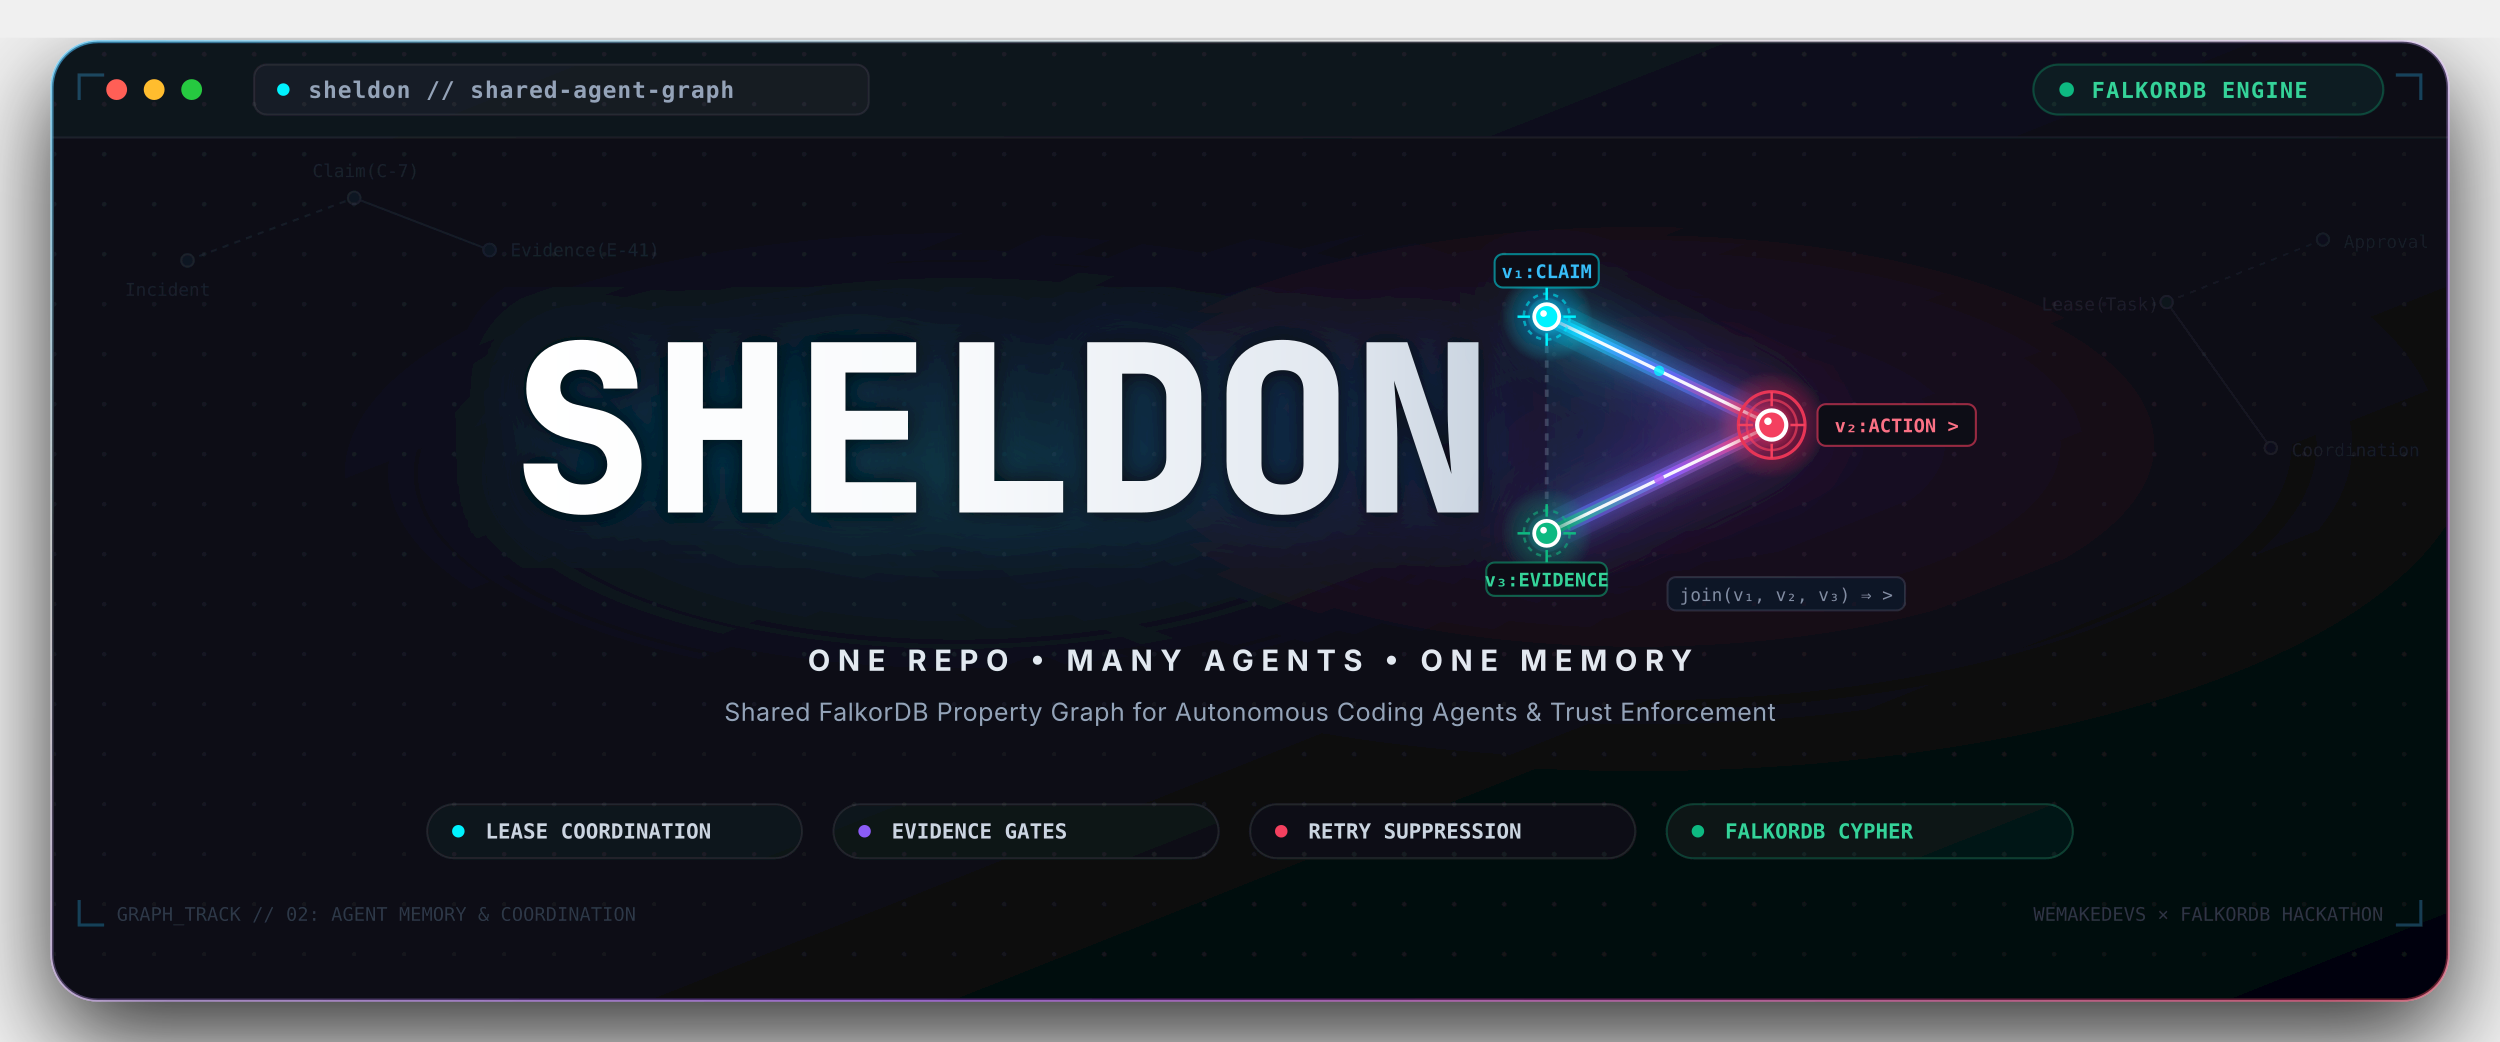
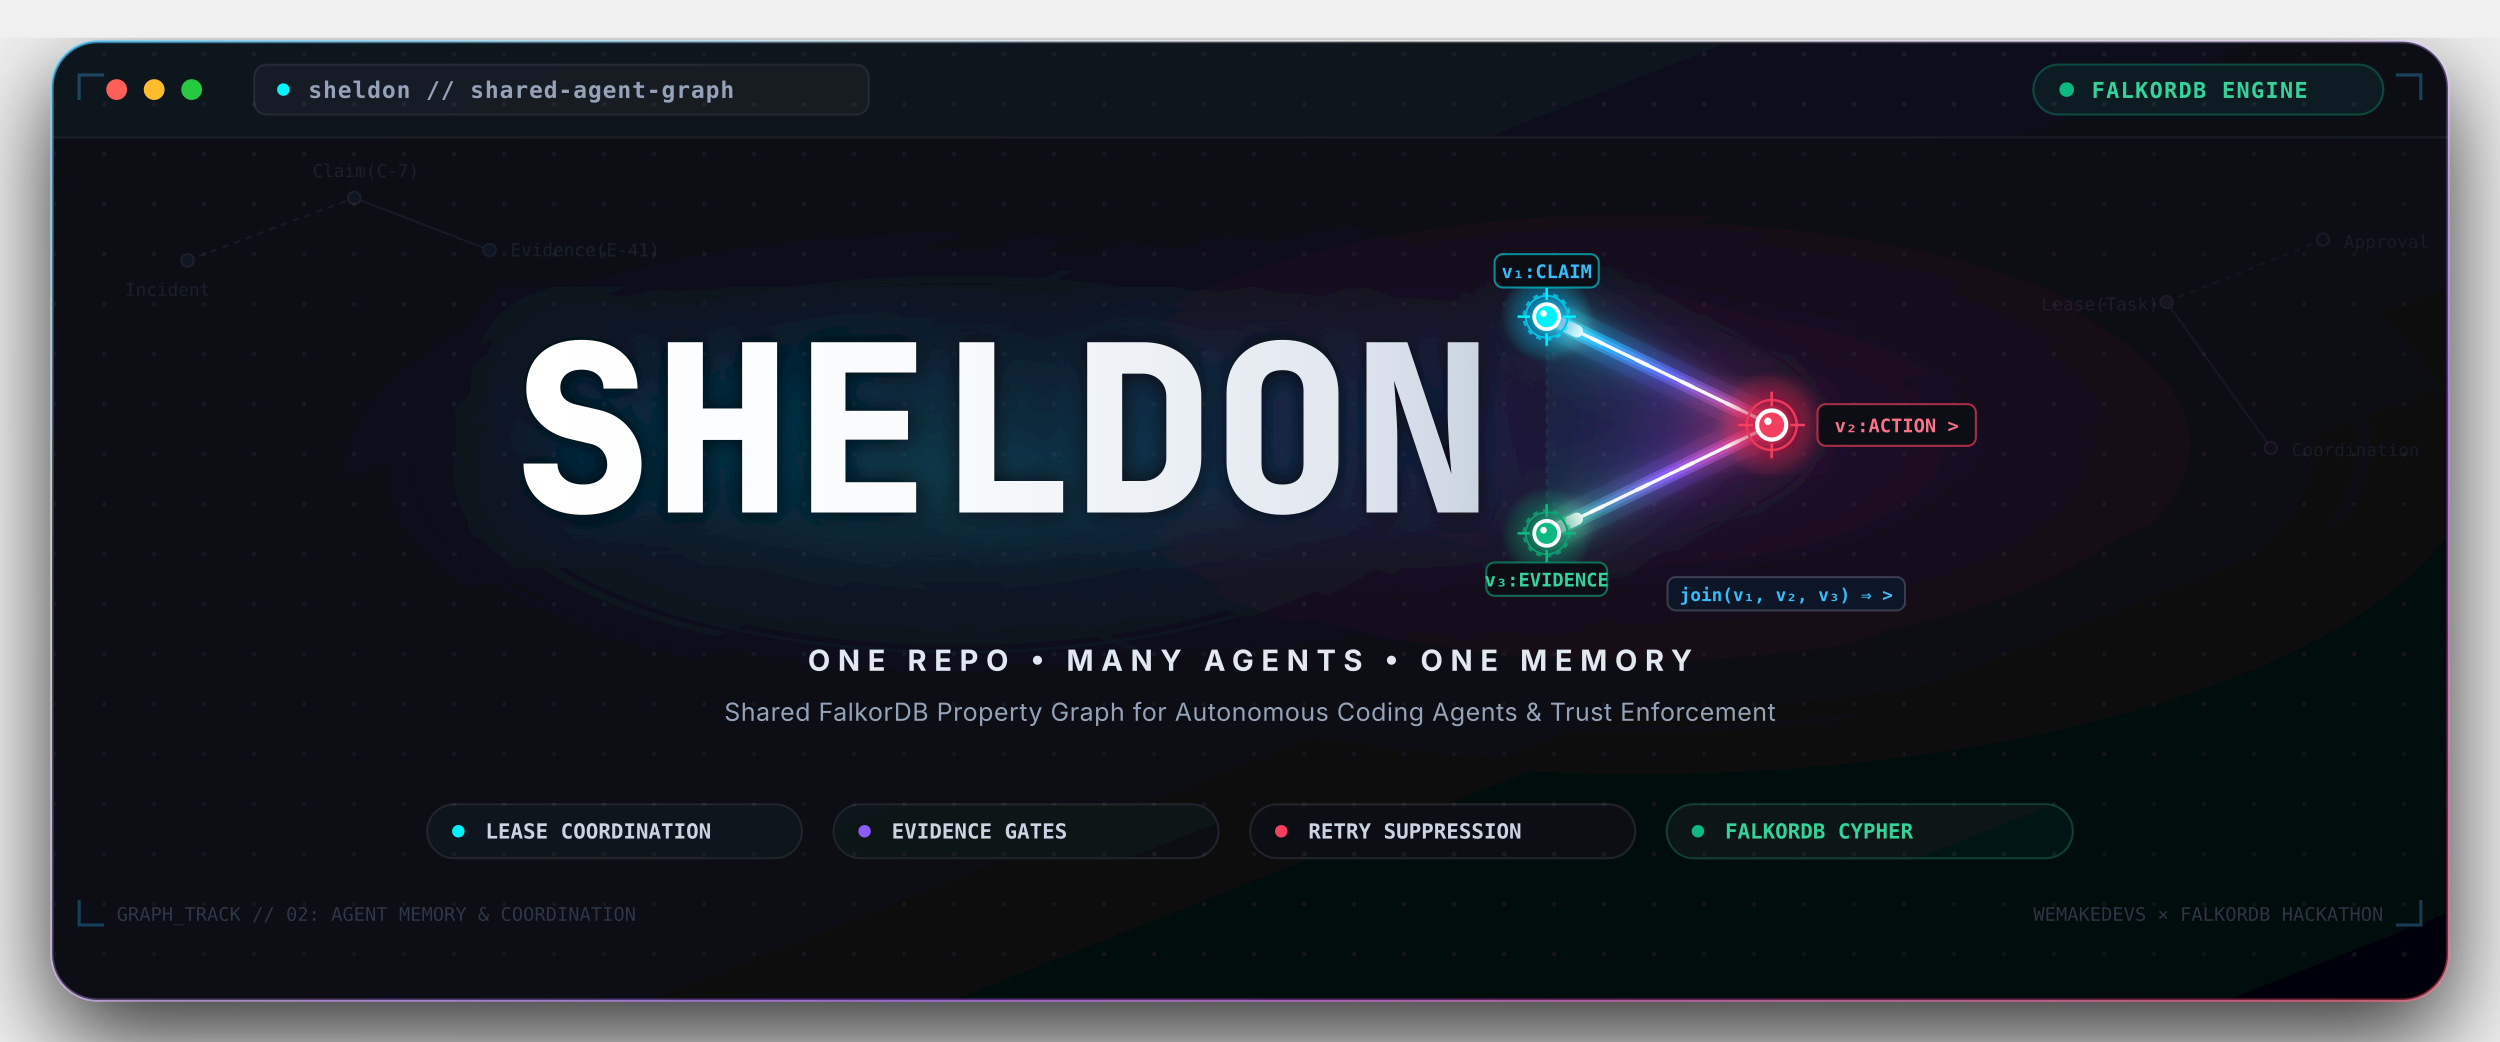
<svg xmlns="http://www.w3.org/2000/svg" viewBox="0 0 1200 500" width="100%" height="auto" preserveAspectRatio="xMidYMid meet">
  <defs>
    <linearGradient id="screenBg" x1="0%" y1="0%" x2="100%" y2="100%">
      <stop offset="0%" stop-color="#0C101A" />
      <stop offset="50%" stop-color="#080B14" />
      <stop offset="100%" stop-color="#04060A" />
    </linearGradient>
    <linearGradient id="screenBorder" x1="0%" y1="0%" x2="100%" y2="100%">
-       <stop offset="0%" stop-color="rgba(56, 189, 248, 0.6)" />
-       <stop offset="28%" stop-color="rgba(255, 255, 255, 0.18)" />
-       <stop offset="68%" stop-color="rgba(168, 85, 247, 0.42)" />
-       <stop offset="100%" stop-color="rgba(244, 63, 94, 0.4)" />
+       <stop offset="0%" stop-color="rgba(56, 189, 248, 0.65)" />
+       <stop offset="28%" stop-color="rgba(255, 255, 255, 0.2)" />
+       <stop offset="68%" stop-color="rgba(168, 85, 247, 0.45)" />
+       <stop offset="100%" stop-color="rgba(244, 63, 94, 0.45)" />
    </linearGradient>
    <linearGradient id="headerAccent" x1="0%" y1="0%" x2="100%" y2="0%">
      <stop offset="0%" stop-color="rgba(56, 189, 248, 0)" />
-       <stop offset="20%" stop-color="rgba(56, 189, 248, 0.75)" />
-       <stop offset="50%" stop-color="rgba(255, 255, 255, 0.5)" />
-       <stop offset="80%" stop-color="rgba(244, 63, 94, 0.75)" />
+       <stop offset="20%" stop-color="rgba(56, 189, 248, 0.8)" />
+       <stop offset="50%" stop-color="rgba(255, 255, 255, 0.55)" />
+       <stop offset="80%" stop-color="rgba(244, 63, 94, 0.8)" />
      <stop offset="100%" stop-color="rgba(244, 63, 94, 0)" />
    </linearGradient>
    <linearGradient id="sheldonGrad" x1="0%" y1="0%" x2="100%" y2="0%">
      <stop offset="0%" stop-color="#FFFFFF" />
      <stop offset="45%" stop-color="#F8FAFC" />
      <stop offset="85%" stop-color="#E2E8F0" />
      <stop offset="100%" stop-color="#CBD5E1" />
    </linearGradient>
    <linearGradient id="edgeTopGrad" x1="0%" y1="0%" x2="100%" y2="100%">
      <stop offset="0%" stop-color="#00F2FE" />
      <stop offset="55%" stop-color="#6366F1" />
      <stop offset="100%" stop-color="#F43F5E" />
    </linearGradient>
-     <linearGradient id="edgeBotGrad" x1="100%" y1="0%" x2="0%" y2="100%">
-       <stop offset="0%" stop-color="#F43F5E" />
-       <stop offset="45%" stop-color="#8B5CF6" />
+     <linearGradient id="edgeBotGrad" x1="0%" y1="100%" x2="100%" y2="0%">
+       <stop offset="0%" stop-color="#10B981" />
+       <stop offset="55%" stop-color="#8B5CF6" />
+       <stop offset="100%" stop-color="#F43F5E" />
+     </linearGradient>
+     <linearGradient id="chordGrad" x1="0%" y1="0%" x2="0%" y2="100%">
+       <stop offset="0%" stop-color="#00F2FE" />
+       <stop offset="50%" stop-color="#6366F1" />
      <stop offset="100%" stop-color="#10B981" />
    </linearGradient>
    <linearGradient id="planeFill" x1="0%" y1="50%" x2="100%" y2="50%">
-       <stop offset="0%" stop-color="rgba(0, 242, 254, 0.05)" />
-       <stop offset="45%" stop-color="rgba(99, 102, 241, 0.1)" />
-       <stop offset="100%" stop-color="rgba(244, 63, 94, 0.2)" />
+       <stop offset="0%" stop-color="rgba(0, 242, 254, 0.06)" />
+       <stop offset="50%" stop-color="rgba(99, 102, 241, 0.12)" />
+       <stop offset="100%" stop-color="rgba(244, 63, 94, 0.22)" />
    </linearGradient>
    <radialGradient id="v1Aura" cx="50%" cy="50%" r="50%">
-       <stop offset="0%" stop-color="#00F2FE" stop-opacity="0.95" />
-       <stop offset="45%" stop-color="#0284C7" stop-opacity="0.4" />
+       <stop offset="0%" stop-color="#00F2FE" stop-opacity="1" />
+       <stop offset="45%" stop-color="#0284C7" stop-opacity="0.45" />
      <stop offset="100%" stop-color="#00F2FE" stop-opacity="0" />
    </radialGradient>
    <radialGradient id="v2Aura" cx="50%" cy="50%" r="50%">
-       <stop offset="0%" stop-color="#F43F5E" stop-opacity="0.98" />
-       <stop offset="45%" stop-color="#BE123C" stop-opacity="0.45" />
+       <stop offset="0%" stop-color="#F43F5E" stop-opacity="1" />
+       <stop offset="45%" stop-color="#BE123C" stop-opacity="0.5" />
      <stop offset="100%" stop-color="#F43F5E" stop-opacity="0" />
    </radialGradient>
    <radialGradient id="v3Aura" cx="50%" cy="50%" r="50%">
-       <stop offset="0%" stop-color="#10B981" stop-opacity="0.95" />
-       <stop offset="45%" stop-color="#047857" stop-opacity="0.4" />
+       <stop offset="0%" stop-color="#10B981" stop-opacity="1" />
+       <stop offset="45%" stop-color="#047857" stop-opacity="0.45" />
      <stop offset="100%" stop-color="#10B981" stop-opacity="0" />
    </radialGradient>
    <radialGradient id="ambientCyan" cx="38%" cy="45%" r="35%">
-       <stop offset="0%" stop-color="#00F2FE" stop-opacity="0.14" />
+       <stop offset="0%" stop-color="#00F2FE" stop-opacity="0.16" />
      <stop offset="65%" stop-color="#0284C7" stop-opacity="0.02" />
      <stop offset="100%" stop-color="#000000" stop-opacity="0" />
    </radialGradient>
    <radialGradient id="ambientViolet" cx="66%" cy="42%" r="38%">
-       <stop offset="0%" stop-color="#7C3AED" stop-opacity="0.16" />
-       <stop offset="55%" stop-color="#DB2777" stop-opacity="0.05" />
+       <stop offset="0%" stop-color="#7C3AED" stop-opacity="0.18" />
+       <stop offset="55%" stop-color="#DB2777" stop-opacity="0.06" />
      <stop offset="100%" stop-color="#000000" stop-opacity="0" />
    </radialGradient>
    <pattern id="matrixDots" x="0" y="0" width="24" height="24" patternUnits="userSpaceOnUse">
      <circle cx="2" cy="2" r="1.1" fill="rgba(255, 255, 255, 0.05)" />
    </pattern>
-     <filter id="softGlow" x="-20%" y="-20%" width="140%" height="140%">
+     <filter id="softGlow" x="-25%" y="-25%" width="150%" height="150%">
      <feGaussianBlur stdDeviation="6" result="blur" />
      <feMerge>
        <feMergeNode in="blur" />
        <feMergeNode in="SourceGraphic" />
      </feMerge>
    </filter>
-     <filter id="heavyGlow" x="-40%" y="-40%" width="180%" height="180%">
+     <filter id="heavyGlow" x="-45%" y="-45%" width="190%" height="190%">
      <feGaussianBlur stdDeviation="15" result="blur1" />
      <feGaussianBlur stdDeviation="6" result="blur2" />
      <feMerge>
        <feMergeNode in="blur1" />
        <feMergeNode in="blur2" />
        <feMergeNode in="SourceGraphic" />
      </feMerge>
    </filter>
    <filter id="textBacklight" x="-30%" y="-30%" width="160%" height="160%">
      <feGaussianBlur stdDeviation="18" result="blur" />
      <feMerge>
        <feMergeNode in="blur" />
      </feMerge>
    </filter>
    <filter id="dropShadow" x="-5%" y="-5%" width="110%" height="115%">
      <feDropShadow dx="0" dy="18" stdDeviation="24" flood-color="#000000" flood-opacity="0.8" />
    </filter>
    <style>
      .font-mono {
        font-family: 'JetBrains Mono', 'SF Mono', Consolas, Menlo, monospace;
      }
      .font-sans {
        font-family: -apple-system, BlinkMacSystemFont, 'Inter', 'Segoe UI', Roboto, sans-serif;
      }
-       @keyframes radarSweep {
-         0% { r: 14px; opacity: 0.85; }
-         100% { r: 28px; opacity: 0; }
-       }
-       @keyframes pulseGlow {
-         0%, 100% { opacity: 0.7; transform: scale(1); }
-         50% { opacity: 1; transform: scale(1.05); }
-       }
-       .anim-radar {
-         animation: radarSweep 2.2s cubic-bezier(0.1, 0.8, 0.3, 1) infinite;
-       }
-       .anim-pulse {
-         animation: pulseGlow 3.5s ease-in-out infinite;
+ 
+       /* 1. DOTS APPEAR &amp; EMIT SIGNALS */
+       @keyframes sonarRingV1 {
+         0%, 5% { r: 6px; opacity: 0; stroke-width: 2.5px; }
+         8% { r: 8px; opacity: 1; stroke-width: 2px; }
+         22% { r: 28px; opacity: 0; stroke-width: 0.8px; }
+         100% { opacity: 0; }
+       }
+ 
+       @keyframes sonarRingV3 {
+         0%, 7% { r: 6px; opacity: 0; stroke-width: 2.5px; }
+         10% { r: 8px; opacity: 1; stroke-width: 2px; }
+         24% { r: 28px; opacity: 0; stroke-width: 0.8px; }
+         100% { opacity: 0; }
+       }
+ 
+       /* 2. THE LINES ACTIVELY DRAW FROM THE DOTS TO MEET AT V2 */
+       @keyframes connectTopEdge {
+         0%, 10% {
+           stroke-dashoffset: 125;
+           opacity: 0.2;
+         }
+         14% {
+           opacity: 1;
+         }
+         38%, 84% {
+           stroke-dashoffset: 0;
+           opacity: 1;
+         }
+         92%, 100% {
+           stroke-dashoffset: 125;
+           opacity: 0.15;
+         }
+       }
+ 
+       @keyframes connectBottomEdge {
+         0%, 10% {
+           stroke-dashoffset: 125;
+           opacity: 0.2;
+         }
+         14% {
+           opacity: 1;
+         }
+         38%, 84% {
+           stroke-dashoffset: 0;
+           opacity: 1;
+         }
+         92%, 100% {
+           stroke-dashoffset: 125;
+           opacity: 0.15;
+         }
+       }
+ 
+       @keyframes connectChord {
+         0%, 15% {
+           stroke-dashoffset: 110;
+           opacity: 0;
+         }
+         20% {
+           opacity: 0.8;
+         }
+         40%, 84% {
+           stroke-dashoffset: 0;
+           opacity: 0.8;
+         }
+         92%, 100% {
+           stroke-dashoffset: 110;
+           opacity: 0;
+         }
+       }
+ 
+       /* 3. APEX CONNECTION IMPACT FLASH */
+       @keyframes apexImpactWave {
+         0%, 36% {
+           r: 6px;
+           opacity: 0;
+           stroke-width: 3.5px;
+         }
+         39% {
+           r: 9px;
+           opacity: 1;
+           stroke-width: 3px;
+         }
+         56% {
+           r: 34px;
+           opacity: 0;
+           stroke-width: 0.8px;
+         }
+         100% {
+           opacity: 0;
+         }
+       }
+ 
+       @keyframes apexCoreFlash {
+         0%, 36% {
+           transform: scale(1);
+           fill: #F43F5E;
+         }
+         39% {
+           transform: scale(1.35);
+           fill: #FFFFFF;
+         }
+         46% {
+           transform: scale(1);
+           fill: #F43F5E;
+         }
+         100% {
+           transform: scale(1);
+         }
+       }
+ 
+       /* 4. TRIANGLE FACET ILLUMINATION UPON CONNECTION */
+       @keyframes facetLightUp {
+         0%, 36% {
+           opacity: 0;
+         }
+         40%, 82% {
+           opacity: 1;
+         }
+         92%, 100% {
+           opacity: 0;
+         }
+       }
+ 
+       /* 5. TRAVELING ENERGY PHOTONS RIDING THE DRAWING LINES */
+       @keyframes travelingPhotonTop {
+         0%, 10% {
+           stroke-dashoffset: 130;
+           opacity: 0;
+         }
+         12% {
+           opacity: 1;
+         }
+         38% {
+           stroke-dashoffset: 0;
+           opacity: 1;
+         }
+         40%, 100% {
+           opacity: 0;
+         }
+       }
+ 
+       @keyframes travelingPhotonBot {
+         0%, 10% {
+           stroke-dashoffset: 130;
+           opacity: 0;
+         }
+         12% {
+           opacity: 1;
+         }
+         38% {
+           stroke-dashoffset: 0;
+           opacity: 1;
+         }
+         40%, 100% {
+           opacity: 0;
+         }
+       }
+ 
+       /* 6. CONTINUOUS DATA STREAM AFTER CONNECTION */
+       @keyframes continuousStream {
+         0% {
+           stroke-dashoffset: 40;
+         }
+         100% {
+           stroke-dashoffset: -40;
+         }
+       }
+ 
+       /* 7. FORMULA BADGE POP UPON CONNECTION */
+       @keyframes formulaBadgePop {
+         0%, 36% {
+           opacity: 0.35;
+           transform: translateY(0);
+         }
+         40%, 82% {
+           opacity: 1;
+           transform: translateY(-2px);
+         }
+         92%, 100% {
+           opacity: 0.35;
+           transform: translateY(0);
+         }
+       }
+ 
+       /* 8. ACTIVE STATUS BLINKING DOT IN SCREEN HEADER */
+       @keyframes statusBlink {
+         0%, 100% { opacity: 1; }
+         50% { opacity: 0.3; }
+       }
+ 
+       /* Class associations */
+       .anim-sonar-v1 {
+         animation: sonarRingV1 4.8s cubic-bezier(0.1, 0.8, 0.3, 1) infinite;
+         transform-origin: 0 0;
+       }
+       .anim-sonar-v3 {
+         animation: sonarRingV3 4.8s cubic-bezier(0.1, 0.8, 0.3, 1) infinite;
+         transform-origin: 0 0;
+       }
+       .anim-connect-top {
+         stroke-dasharray: 125;
+         animation: connectTopEdge 4.8s cubic-bezier(0.2, 0.7, 0.3, 1) infinite;
+       }
+       .anim-connect-bot {
+         stroke-dasharray: 125;
+         animation: connectBottomEdge 4.8s cubic-bezier(0.2, 0.7, 0.3, 1) infinite;
+       }
+       .anim-connect-chord {
+         stroke-dasharray: 110;
+         animation: connectChord 4.8s cubic-bezier(0.2, 0.7, 0.3, 1) infinite;
+       }
+       .anim-apex-wave {
+         animation: apexImpactWave 4.8s cubic-bezier(0.1, 0.8, 0.3, 1) infinite;
+         transform-origin: 0 0;
+       }
+       .anim-apex-core {
+         animation: apexCoreFlash 4.8s ease-out infinite;
+         transform-origin: 0 0;
+       }
+       .anim-facet {
+         animation: facetLightUp 4.8s ease-in-out infinite;
+       }
+       .anim-photon-top {
+         stroke-dasharray: 16 125;
+         animation: travelingPhotonTop 4.8s cubic-bezier(0.2, 0.7, 0.3, 1) infinite;
+       }
+       .anim-photon-bot {
+         stroke-dasharray: 16 125;
+         animation: travelingPhotonBot 4.8s cubic-bezier(0.2, 0.7, 0.3, 1) infinite;
+       }
+       .anim-stream {
+         stroke-dasharray: 6 18;
+         animation: continuousStream 1.2s linear infinite;
+       }
+       .anim-formula {
+         animation: formulaBadgePop 4.8s ease-in-out infinite;
        transform-origin: center;
+       }
+       .anim-status {
+         animation: statusBlink 2.4s ease-in-out infinite;
      }
    </style>
  </defs>
  <g filter="url(#dropShadow)">
    <rect x="25" y="20" width="1150" height="460" rx="22" ry="22" fill="url(#screenBg)" stroke="url(#screenBorder)" stroke-width="1.5" />
    <rect x="26" y="21" width="1148" height="458" rx="21" ry="21" fill="url(#matrixDots)" />
    <rect x="26" y="21" width="1148" height="458" rx="21" ry="21" fill="url(#ambientCyan)" />
    <rect x="26" y="21" width="1148" height="458" rx="21" ry="21" fill="url(#ambientViolet)" />
    <g id="screen-bar">
      <path d="M 25 42 A 22 22 0 0 1 47 20 L 1153 20 A 22 22 0 0 1 1175 42 L 1175 66 L 25 66 Z" fill="rgba(255, 255, 255, 0.02)" />
      <circle cx="56" cy="43" r="5" fill="#FF5F56" />
      <circle cx="74" cy="43" r="5" fill="#FFBD2E" />
      <circle cx="92" cy="43" r="5" fill="#27C93F" />
      <g transform="translate(122, 43)">
        <rect x="0" y="-12" width="295" height="24" rx="6" ry="6" fill="rgba(255, 255, 255, 0.035)" stroke="rgba(255, 255, 255, 0.08)" stroke-width="1" />
        <circle cx="14" cy="0" r="3" fill="#00F2FE" />
        <text x="26" y="4" fill="#94A3B8" font-size="11" font-weight="600" class="font-mono" letter-spacing="0.04em">sheldon // shared-agent-graph</text>
      </g>
      <g transform="translate(976, 43)">
        <rect x="0" y="-12" width="168" height="24" rx="12" ry="12" fill="rgba(16, 185, 129, 0.09)" stroke="rgba(16, 185, 129, 0.3)" stroke-width="1" />
-         <circle cx="16" cy="0" r="3.5" fill="#10B981" />
+         <circle cx="16" cy="0" r="3.5" fill="#10B981" class="anim-status" />
        <text x="28" y="4" fill="#34D399" font-size="10.5" font-weight="700" class="font-mono" letter-spacing="0.06em">FALKORDB ENGINE</text>
      </g>
      <line x1="25" y1="66" x2="1175" y2="66" stroke="rgba(255, 255, 255, 0.06)" stroke-width="1" />
      <line x1="420" y1="66" x2="780" y2="66" stroke="url(#headerAccent)" stroke-width="1.5" />
    </g>
    <g opacity="0.25" class="font-mono">
      <line x1="90" y1="125" x2="170" y2="95" stroke="#334155" stroke-width="1" stroke-dasharray="3 3" />
      <line x1="170" y1="95" x2="235" y2="120" stroke="#334155" stroke-width="1" />
      <line x1="1040" y1="145" x2="1115" y2="115" stroke="#334155" stroke-width="1" stroke-dasharray="3 3" />
      <line x1="1040" y1="145" x2="1090" y2="215" stroke="#334155" stroke-width="1" />
      <circle cx="90" cy="125" r="3" fill="#1E293B" stroke="#475569" stroke-width="1" />
      <text x="60" y="142" fill="#475569" font-size="8.5">Incident</text>
      <circle cx="170" cy="95" r="3" fill="#1E293B" stroke="#475569" stroke-width="1" />
      <text x="150" y="85" fill="#475569" font-size="8.5">Claim(C-7)</text>
      <circle cx="235" cy="120" r="3" fill="#1E293B" stroke="#475569" stroke-width="1" />
      <text x="245" y="123" fill="#475569" font-size="8.5">Evidence(E-41)</text>
      <circle cx="1040" cy="145" r="3" fill="#1E293B" stroke="#475569" stroke-width="1" />
      <text x="980" y="149" fill="#475569" font-size="8.5">Lease(Task)</text>
      <circle cx="1115" cy="115" r="3" fill="#1E293B" stroke="#475569" stroke-width="1" />
      <text x="1125" y="119" fill="#475569" font-size="8.5">Approval</text>
      <circle cx="1090" cy="215" r="3" fill="#1E293B" stroke="#475569" stroke-width="1" />
      <text x="1100" y="219" fill="#475569" font-size="8.5">Coordination</text>
    </g>
    <g id="brand-centerpiece">
      <path d="M 279.83 247.12 Q 271.20 247.12 264.76 244.09 Q 258.32 241.06 254.78 235.53 Q 251.27 229.99 251.27 222.48 L 267.61 222.48 Q 267.61 227.06 270.92 229.81 Q 274.23 232.56 279.83 232.56 Q 285.31 232.56 288.38 229.94 Q 291.47 227.29 291.47 222.94 Q 291.47 219.45 289.45 216.72 Q 287.44 213.97 283.52 213.06 L 273.55 210.72 Q 263.92 208.48 258.27 202.04 Q 252.62 195.60 252.62 186.64 Q 252.62 175.67 259.72 169.40 Q 266.82 163.12 279.14 163.12 Q 291.47 163.12 298.75 169.45 Q 306.02 175.77 306.02 186.53 L 289.68 186.53 Q 289.68 182.26 286.88 179.87 Q 284.08 177.45 279.14 177.45 Q 274.33 177.45 271.64 179.81 Q 268.96 182.16 268.96 186.08 Q 268.96 192.47 276.69 194.25 L 286.99 196.62 Q 296.63 198.73 302.28 205.85 Q 307.93 212.96 307.93 222.94 Q 307.93 230.22 304.52 235.71 Q 301.11 241.19 294.77 244.16 Q 288.45 247.12 279.83 247.12 Z M 320.59 246.00 L 320.59 164.24 L 337.38 164.24 L 337.38 196.06 L 356.22 196.06 L 356.22 164.24 L 373.01 164.24 L 373.01 246.00 L 356.22 246.00 L 356.22 211.18 L 337.38 211.18 L 337.38 246.00 L 320.59 246.00 Z M 389.36 246.00 L 389.36 164.24 L 439.76 164.24 L 439.76 178.80 L 405.83 178.80 L 405.83 197.18 L 435.84 197.18 L 435.84 211.05 L 405.83 211.05 L 405.83 231.44 L 439.76 231.44 L 439.76 246.00 L 389.36 246.00 Z M 460.48 246.00 L 460.48 164.24 L 477.28 164.24 L 477.28 230.88 L 510.32 230.88 L 510.32 246.00 L 460.48 246.00 Z M 521.85 246.00 L 521.85 164.24 L 548.40 164.24 Q 556.90 164.24 563.24 167.50 Q 569.58 170.73 573.09 176.61 Q 576.63 182.49 576.63 190.45 L 576.63 219.68 Q 576.63 227.52 573.09 233.45 Q 569.58 239.38 563.24 242.69 Q 556.90 246.00 548.40 246.00 L 521.85 246.00 Z M 538.65 230.88 L 548.40 230.88 Q 553.44 230.88 556.62 227.75 Q 559.83 224.62 559.83 219.68 L 559.83 190.45 Q 559.83 185.52 556.62 182.44 Q 553.44 179.36 548.40 179.36 L 538.65 179.36 L 538.65 230.88 Z M 615.60 247.12 Q 603.28 247.12 596.00 240.17 Q 588.72 233.22 588.72 221.36 L 588.72 188.88 Q 588.72 176.89 596.00 170.01 Q 603.28 163.12 615.60 163.12 Q 627.92 163.12 635.20 170.01 Q 642.48 176.89 642.48 188.88 L 642.48 221.36 Q 642.48 233.22 635.20 240.17 Q 627.92 247.12 615.60 247.12 Z M 615.60 232.56 Q 625.68 232.56 625.68 222.48 L 625.68 187.76 Q 625.68 177.68 615.60 177.68 Q 605.52 177.68 605.52 187.76 L 605.52 222.48 Q 605.52 232.56 615.60 232.56 Z M 655.92 246.00 L 655.92 164.24 L 675.52 164.24 L 696.70 227.52 Q 696.35 223.37 695.89 217.95 Q 695.45 212.50 695.17 207.08 Q 694.89 201.66 694.89 197.84 L 694.89 164.24 L 709.68 164.24 L 709.68 246.00 L 690.08 246.00 L 669.13 182.72 Q 669.47 186.31 669.80 191.24 Q 670.15 196.16 670.43 201.20 Q 670.71 206.24 670.71 210.16 L 670.71 246.00 L 655.92 246.00 Z" fill="#0284C7" opacity="0.32" filter="url(#textBacklight)" />
      <path d="M 279.83 247.12 Q 271.20 247.12 264.76 244.09 Q 258.32 241.06 254.78 235.53 Q 251.27 229.99 251.27 222.48 L 267.61 222.48 Q 267.61 227.06 270.92 229.81 Q 274.23 232.56 279.83 232.56 Q 285.31 232.56 288.38 229.94 Q 291.47 227.29 291.47 222.94 Q 291.47 219.45 289.45 216.72 Q 287.44 213.97 283.52 213.06 L 273.55 210.72 Q 263.92 208.48 258.27 202.04 Q 252.62 195.60 252.62 186.64 Q 252.62 175.67 259.72 169.40 Q 266.82 163.12 279.14 163.12 Q 291.47 163.12 298.75 169.45 Q 306.02 175.77 306.02 186.53 L 289.68 186.53 Q 289.68 182.26 286.88 179.87 Q 284.08 177.45 279.14 177.45 Q 274.33 177.45 271.64 179.81 Q 268.96 182.16 268.96 186.08 Q 268.96 192.47 276.69 194.25 L 286.99 196.62 Q 296.63 198.73 302.28 205.85 Q 307.93 212.96 307.93 222.94 Q 307.93 230.22 304.52 235.71 Q 301.11 241.19 294.77 244.16 Q 288.45 247.12 279.83 247.12 Z M 320.59 246.00 L 320.59 164.24 L 337.38 164.24 L 337.38 196.06 L 356.22 196.06 L 356.22 164.24 L 373.01 164.24 L 373.01 246.00 L 356.22 246.00 L 356.22 211.18 L 337.38 211.18 L 337.38 246.00 L 320.59 246.00 Z M 389.36 246.00 L 389.36 164.24 L 439.76 164.24 L 439.76 178.80 L 405.83 178.80 L 405.83 197.18 L 435.84 197.18 L 435.84 211.05 L 405.83 211.05 L 405.83 231.44 L 439.76 231.44 L 439.76 246.00 L 389.36 246.00 Z M 460.48 246.00 L 460.48 164.24 L 477.28 164.24 L 477.28 230.88 L 510.32 230.88 L 510.32 246.00 L 460.48 246.00 Z M 521.85 246.00 L 521.85 164.24 L 548.40 164.24 Q 556.90 164.24 563.24 167.50 Q 569.58 170.73 573.09 176.61 Q 576.63 182.49 576.63 190.45 L 576.63 219.68 Q 576.63 227.52 573.09 233.45 Q 569.58 239.38 563.24 242.69 Q 556.90 246.00 548.40 246.00 L 521.85 246.00 Z M 538.65 230.88 L 548.40 230.88 Q 553.44 230.88 556.62 227.75 Q 559.83 224.62 559.83 219.68 L 559.83 190.45 Q 559.83 185.52 556.62 182.44 Q 553.44 179.36 548.40 179.36 L 538.65 179.36 L 538.65 230.88 Z M 615.60 247.12 Q 603.28 247.12 596.00 240.17 Q 588.72 233.22 588.72 221.36 L 588.72 188.88 Q 588.72 176.89 596.00 170.01 Q 603.28 163.12 615.60 163.12 Q 627.92 163.12 635.20 170.01 Q 642.48 176.89 642.48 188.88 L 642.48 221.36 Q 642.48 233.22 635.20 240.17 Q 627.92 247.12 615.60 247.12 Z M 615.60 232.56 Q 625.68 232.56 625.68 222.48 L 625.68 187.76 Q 625.68 177.68 615.60 177.68 Q 605.52 177.68 605.52 187.76 L 605.52 222.48 Q 605.52 232.56 615.60 232.56 Z M 655.92 246.00 L 655.92 164.24 L 675.52 164.24 L 696.70 227.52 Q 696.35 223.37 695.89 217.95 Q 695.45 212.50 695.17 207.08 Q 694.89 201.66 694.89 197.84 L 694.89 164.24 L 709.68 164.24 L 709.68 246.00 L 690.08 246.00 L 669.13 182.72 Q 669.47 186.31 669.80 191.24 Q 670.15 196.16 670.43 201.20 Q 670.71 206.24 670.71 210.16 L 670.71 246.00 L 655.92 246.00 Z" fill="#000000" opacity="0.75" filter="url(#softGlow)" />
      <path d="M 279.83 247.12 Q 271.20 247.12 264.76 244.09 Q 258.32 241.06 254.78 235.53 Q 251.27 229.99 251.27 222.48 L 267.61 222.48 Q 267.61 227.06 270.92 229.81 Q 274.23 232.56 279.83 232.56 Q 285.31 232.56 288.38 229.94 Q 291.47 227.29 291.47 222.94 Q 291.47 219.45 289.45 216.72 Q 287.44 213.97 283.52 213.06 L 273.55 210.72 Q 263.92 208.48 258.27 202.04 Q 252.62 195.60 252.62 186.64 Q 252.62 175.67 259.72 169.40 Q 266.82 163.12 279.14 163.12 Q 291.47 163.12 298.75 169.45 Q 306.02 175.77 306.02 186.53 L 289.68 186.53 Q 289.68 182.26 286.88 179.87 Q 284.08 177.45 279.14 177.45 Q 274.33 177.45 271.64 179.81 Q 268.96 182.16 268.96 186.08 Q 268.96 192.47 276.69 194.25 L 286.99 196.62 Q 296.63 198.73 302.28 205.85 Q 307.93 212.96 307.93 222.94 Q 307.93 230.22 304.52 235.71 Q 301.11 241.19 294.77 244.16 Q 288.45 247.12 279.83 247.12 Z M 320.59 246.00 L 320.59 164.24 L 337.38 164.24 L 337.38 196.06 L 356.22 196.06 L 356.22 164.24 L 373.01 164.24 L 373.01 246.00 L 356.22 246.00 L 356.22 211.18 L 337.38 211.18 L 337.38 246.00 L 320.59 246.00 Z M 389.36 246.00 L 389.36 164.24 L 439.76 164.24 L 439.76 178.80 L 405.83 178.80 L 405.83 197.18 L 435.84 197.18 L 435.84 211.05 L 405.83 211.05 L 405.83 231.44 L 439.76 231.44 L 439.76 246.00 L 389.36 246.00 Z M 460.48 246.00 L 460.48 164.24 L 477.28 164.24 L 477.28 230.88 L 510.32 230.88 L 510.32 246.00 L 460.48 246.00 Z M 521.85 246.00 L 521.85 164.24 L 548.40 164.24 Q 556.90 164.24 563.24 167.50 Q 569.58 170.73 573.09 176.61 Q 576.63 182.49 576.63 190.45 L 576.63 219.68 Q 576.63 227.52 573.09 233.45 Q 569.58 239.38 563.24 242.69 Q 556.90 246.00 548.40 246.00 L 521.85 246.00 Z M 538.65 230.88 L 548.40 230.88 Q 553.44 230.88 556.62 227.75 Q 559.83 224.62 559.83 219.68 L 559.83 190.45 Q 559.83 185.52 556.62 182.44 Q 553.44 179.36 548.40 179.36 L 538.65 179.36 L 538.65 230.88 Z M 615.60 247.12 Q 603.28 247.12 596.00 240.17 Q 588.72 233.22 588.72 221.36 L 588.72 188.88 Q 588.72 176.89 596.00 170.01 Q 603.28 163.12 615.60 163.12 Q 627.92 163.12 635.20 170.01 Q 642.48 176.89 642.48 188.88 L 642.48 221.36 Q 642.48 233.22 635.20 240.17 Q 627.92 247.12 615.60 247.12 Z M 615.60 232.56 Q 625.68 232.56 625.68 222.48 L 625.68 187.76 Q 625.68 177.68 615.60 177.68 Q 605.52 177.68 605.52 187.76 L 605.52 222.48 Q 605.52 232.56 615.60 232.56 Z M 655.92 246.00 L 655.92 164.24 L 675.52 164.24 L 696.70 227.52 Q 696.35 223.37 695.89 217.95 Q 695.45 212.50 695.17 207.08 Q 694.89 201.66 694.89 197.84 L 694.89 164.24 L 709.68 164.24 L 709.68 246.00 L 690.08 246.00 L 669.13 182.72 Q 669.47 186.31 669.80 191.24 Q 670.15 196.16 670.43 201.20 Q 670.71 206.24 670.71 210.16 L 670.71 246.00 L 655.92 246.00 Z" fill="url(#sheldonGrad)" />
      <g id="vertex-chevron">
-         <polygon points="742.413,152 850.413,204 742.413,256" fill="url(#planeFill)" />
-         <line x1="742.413" y1="152" x2="742.413" y2="256" stroke="rgba(148, 163, 184, 0.3)" stroke-width="1.8" stroke-dasharray="3.5 3.5" />
-         <path d="M 742.413 152 L 850.413 204 L 742.413 256" fill="none" stroke="url(#edgeTopGrad)" stroke-width="18" stroke-linecap="round" stroke-linejoin="round" opacity="0.25" filter="url(#heavyGlow)" />
-         <path d="M 742.413 152 L 850.413 204 L 742.413 256" fill="none" stroke="url(#edgeTopGrad)" stroke-width="8" stroke-linecap="round" stroke-linejoin="round" opacity="0.7" filter="url(#softGlow)" />
-         <line x1="742.413" y1="152" x2="850.413" y2="204" stroke="url(#edgeTopGrad)" stroke-width="5" stroke-linecap="round" />
-         <line x1="850.413" y1="204" x2="742.413" y2="256" stroke="url(#edgeBotGrad)" stroke-width="5" stroke-linecap="round" />
-         <path d="M 742.413 152 L 850.413 204 L 742.413 256" fill="none" stroke="#FFFFFF" stroke-width="1.6" stroke-linecap="round" stroke-linejoin="round" opacity="0.94" />
-         <g opacity="0.8">
-           <circle cx="796.413" cy="178.0" r="2.5" fill="#00F2FE" />
-           <circle cx="796.413" cy="230.0" r="2.5" fill="#A855F7" />
-         </g>
-         <g id="vertex-1" transform="translate(742.4125, 152)">
+         <g opacity="0.12">
+           <line x1="742.41" y1="152.00" x2="850.41" y2="204.00" stroke="#00F2FE" stroke-width="2" stroke-linecap="round" />
+           <line x1="742.41" y1="256.00" x2="850.41" y2="204.00" stroke="#10B981" stroke-width="2" stroke-linecap="round" />
+           <line x1="742.41" y1="152.00" x2="742.41" y2="256.00" stroke="#64748B" stroke-width="1.5" stroke-dasharray="3 3" />
+         </g>
+         <polygon points="742.41,152.00 850.41,204.00 742.41,256.00" fill="url(#planeFill)" class="anim-facet" />
+         <line x1="742.41" y1="152.00" x2="742.41" y2="256.00" stroke="url(#chordGrad)" stroke-width="1.8" stroke-dasharray="3.5 3.5" class="anim-connect-chord" />
+         <line x1="742.41" y1="152.00" x2="850.41" y2="204.00" stroke="url(#edgeTopGrad)" stroke-width="18" stroke-linecap="round" filter="url(#heavyGlow)" opacity="0.25" class="anim-connect-top" />
+         <line x1="742.41" y1="256.00" x2="850.41" y2="204.00" stroke="url(#edgeBotGrad)" stroke-width="18" stroke-linecap="round" filter="url(#heavyGlow)" opacity="0.25" class="anim-connect-bot" />
+         <line x1="742.41" y1="152.00" x2="850.41" y2="204.00" stroke="url(#edgeTopGrad)" stroke-width="8" stroke-linecap="round" filter="url(#softGlow)" opacity="0.75" class="anim-connect-top" />
+         <line x1="742.41" y1="256.00" x2="850.41" y2="204.00" stroke="url(#edgeBotGrad)" stroke-width="8" stroke-linecap="round" filter="url(#softGlow)" opacity="0.75" class="anim-connect-bot" />
+         <line x1="742.41" y1="152.00" x2="850.41" y2="204.00" stroke="url(#edgeTopGrad)" stroke-width="5" stroke-linecap="round" class="anim-connect-top" />
+         <line x1="742.41" y1="256.00" x2="850.41" y2="204.00" stroke="url(#edgeBotGrad)" stroke-width="5" stroke-linecap="round" class="anim-connect-bot" />
+         <line x1="742.41" y1="152.00" x2="850.41" y2="204.00" stroke="#FFFFFF" stroke-width="1.6" stroke-linecap="round" opacity="0.95" class="anim-connect-top" />
+         <line x1="742.41" y1="256.00" x2="850.41" y2="204.00" stroke="#FFFFFF" stroke-width="1.6" stroke-linecap="round" opacity="0.95" class="anim-connect-bot" />
+         <line x1="742.41" y1="152.00" x2="850.41" y2="204.00" stroke="#FFFFFF" stroke-width="6" stroke-linecap="round" filter="url(#softGlow)" class="anim-photon-top" />
+         <line x1="742.41" y1="256.00" x2="850.41" y2="204.00" stroke="#FFFFFF" stroke-width="6" stroke-linecap="round" filter="url(#softGlow)" class="anim-photon-bot" />
+         <g opacity="0.6">
+           <line x1="742.41" y1="152.00" x2="850.41" y2="204.00" stroke="#FFFFFF" stroke-width="2" stroke-linecap="round" class="anim-stream" />
+           <line x1="742.41" y1="256.00" x2="850.41" y2="204.00" stroke="#FFFFFF" stroke-width="2" stroke-linecap="round" class="anim-stream" />
+         </g>
+         <g id="vertex-1" transform="translate(742.41, 152.00)">
+           <circle cx="0" cy="0" r="10" fill="none" stroke="#00F2FE" class="anim-sonar-v1" />
          <circle cx="0" cy="0" r="22" fill="url(#v1Aura)" />
-           <circle cx="0" cy="0" r="11" fill="none" stroke="rgba(0, 242, 254, 0.55)" stroke-width="1.2" stroke-dasharray="2.5 2.5" />
+           <circle cx="0" cy="0" r="11" fill="none" stroke="rgba(0, 242, 254, 0.6)" stroke-width="1.2" stroke-dasharray="2.5 2.5" />
          <line x1="-14" y1="0" x2="-8" y2="0" stroke="#00F2FE" stroke-width="1.2" />
          <line x1="8" y1="0" x2="14" y2="0" stroke="#00F2FE" stroke-width="1.2" />
          <line x1="0" y1="-14" x2="0" y2="-8" stroke="#00F2FE" stroke-width="1.2" />
          <line x1="0" y1="8" x2="0" y2="14" stroke="#00F2FE" stroke-width="1.2" />
          <circle cx="0" cy="0" r="6" fill="#00F2FE" stroke="#FFFFFF" stroke-width="1.8" />
          <circle cx="-1.5" cy="-1.5" r="1.6" fill="#FFFFFF" />
          <g transform="translate(0, -22)">
-             <rect x="-25" y="-8" width="50" height="16" rx="4" ry="4" fill="rgba(9, 12, 20, 0.92)" stroke="rgba(0, 242, 254, 0.5)" stroke-width="1" />
+             <rect x="-25" y="-8" width="50" height="16" rx="4" ry="4" fill="rgba(9, 12, 20, 0.92)" stroke="rgba(0, 242, 254, 0.55)" stroke-width="1" />
            <text x="0" y="3.5" fill="#38BDF8" font-size="9" font-weight="700" class="font-mono" text-anchor="middle">v₁:CLAIM</text>
          </g>
        </g>
-         <g id="vertex-2" transform="translate(850.4125, 204)">
-           <circle cx="0" cy="0" r="16" class="anim-radar" fill="none" stroke="#F43F5E" stroke-width="1.5" />
+         <g id="vertex-2" transform="translate(850.41, 204.00)">
+           <circle cx="0" cy="0" r="12" fill="none" stroke="#F43F5E" class="anim-apex-wave" />
          <circle cx="0" cy="0" r="26" fill="url(#v2Aura)" />
-           <circle cx="0" cy="0" r="12" fill="none" stroke="rgba(244, 63, 94, 0.65)" stroke-width="1.2" />
+           <circle cx="0" cy="0" r="12" fill="none" stroke="rgba(244, 63, 94, 0.7)" stroke-width="1.2" />
          <line x1="-16" y1="0" x2="-9" y2="0" stroke="#F43F5E" stroke-width="1.2" />
          <line x1="9" y1="0" x2="16" y2="0" stroke="#F43F5E" stroke-width="1.2" />
          <line x1="0" y1="-16" x2="0" y2="-9" stroke="#F43F5E" stroke-width="1.2" />
          <line x1="0" y1="9" x2="0" y2="16" stroke="#F43F5E" stroke-width="1.2" />
-           <circle cx="0" cy="0" r="7" fill="#F43F5E" stroke="#FFFFFF" stroke-width="2" />
+           <circle cx="0" cy="0" r="7" fill="#F43F5E" stroke="#FFFFFF" stroke-width="2" class="anim-apex-core" />
          <circle cx="-1.8" cy="-1.8" r="1.8" fill="#FFFFFF" />
          <g transform="translate(22, 0)">
-             <rect x="0" y="-10" width="76" height="20" rx="4" ry="4" fill="rgba(9, 12, 20, 0.92)" stroke="rgba(244, 63, 94, 0.6)" stroke-width="1" />
+             <rect x="0" y="-10" width="76" height="20" rx="4" ry="4" fill="rgba(9, 12, 20, 0.92)" stroke="rgba(244, 63, 94, 0.65)" stroke-width="1" />
            <text x="38" y="3.5" fill="#FB7185" font-size="9" font-weight="700" class="font-mono" text-anchor="middle">v₂:ACTION &gt;</text>
          </g>
        </g>
-         <g id="vertex-3" transform="translate(742.4125, 256)">
+         <g id="vertex-3" transform="translate(742.41, 256.00)">
+           <circle cx="0" cy="0" r="10" fill="none" stroke="#10B981" class="anim-sonar-v3" />
          <circle cx="0" cy="0" r="22" fill="url(#v3Aura)" />
-           <circle cx="0" cy="0" r="11" fill="none" stroke="rgba(16, 185, 129, 0.55)" stroke-width="1.2" stroke-dasharray="2.5 2.5" />
+           <circle cx="0" cy="0" r="11" fill="none" stroke="rgba(16, 185, 129, 0.6)" stroke-width="1.2" stroke-dasharray="2.5 2.5" />
          <line x1="-14" y1="0" x2="-8" y2="0" stroke="#10B981" stroke-width="1.2" />
          <line x1="8" y1="0" x2="14" y2="0" stroke="#10B981" stroke-width="1.2" />
          <line x1="0" y1="-14" x2="0" y2="-8" stroke="#10B981" stroke-width="1.2" />
          <line x1="0" y1="8" x2="0" y2="14" stroke="#10B981" stroke-width="1.2" />
          <circle cx="0" cy="0" r="6" fill="#10B981" stroke="#FFFFFF" stroke-width="1.8" />
          <circle cx="-1.5" cy="-1.5" r="1.6" fill="#FFFFFF" />
          <g transform="translate(0, 22)">
-             <rect x="-29" y="-8" width="58" height="16" rx="4" ry="4" fill="rgba(9, 12, 20, 0.92)" stroke="rgba(16, 185, 129, 0.5)" stroke-width="1" />
+             <rect x="-29" y="-8" width="58" height="16" rx="4" ry="4" fill="rgba(9, 12, 20, 0.92)" stroke="rgba(16, 185, 129, 0.55)" stroke-width="1" />
            <text x="0" y="3.5" fill="#34D399" font-size="9" font-weight="700" class="font-mono" text-anchor="middle">v₃:EVIDENCE</text>
          </g>
        </g>
-         <g transform="translate(804.4125, 285)">
-           <rect x="-4" y="-8" width="114" height="16" rx="4" ry="4" fill="rgba(15, 23, 42, 0.75)" stroke="rgba(148, 163, 184, 0.2)" stroke-width="1" />
-           <text x="53" y="3.5" fill="rgba(148, 163, 184, 0.85)" font-size="8.5" class="font-mono" text-anchor="middle">
+         <g transform="translate(804.41, 285)" class="anim-formula">
+           <rect x="-4" y="-8" width="114" height="16" rx="4" ry="4" fill="rgba(15, 23, 42, 0.85)" stroke="rgba(148, 163, 184, 0.3)" stroke-width="1" />
+           <text x="53" y="3.5" fill="#38BDF8" font-size="8.5" font-weight="600" class="font-mono" text-anchor="middle">
            join(v₁, v₂, v₃) ⇒ &gt;
          </text>
        </g>
      </g>
    </g>
    <g id="brand-subtitles" transform="translate(600, 322)" text-anchor="middle">
      <text x="0" y="0" fill="#E2E8F0" font-size="14" font-weight="700" class="font-sans" letter-spacing="0.26em">
        ONE REPO  •  MANY AGENTS  •  ONE MEMORY
      </text>
      <text x="0" y="24" fill="#94A3B8" font-size="12" class="font-sans" letter-spacing="0.02em">
        Shared FalkorDB Property Graph for Autonomous Coding Agents &amp; Trust Enforcement
      </text>
    </g>
    <g id="feature-pills" transform="translate(600, 386)">
      <g transform="translate(-395, 0)">
        <g transform="translate(0, 0)">
          <rect x="0" y="0" width="180" height="26" rx="13" ry="13" fill="rgba(255, 255, 255, 0.035)" stroke="rgba(255, 255, 255, 0.09)" stroke-width="1" />
          <circle cx="15" cy="13" r="3" fill="#00F2FE" />
          <text x="28" y="16.5" fill="#CBD5E1" font-size="10" font-weight="600" class="font-mono">LEASE COORDINATION</text>
        </g>
        <g transform="translate(195, 0)">
          <rect x="0" y="0" width="185" height="26" rx="13" ry="13" fill="rgba(255, 255, 255, 0.035)" stroke="rgba(255, 255, 255, 0.09)" stroke-width="1" />
          <circle cx="15" cy="13" r="3" fill="#8B5CF6" />
          <text x="28" y="16.5" fill="#CBD5E1" font-size="10" font-weight="600" class="font-mono">EVIDENCE GATES</text>
        </g>
        <g transform="translate(395, 0)">
          <rect x="0" y="0" width="185" height="26" rx="13" ry="13" fill="rgba(255, 255, 255, 0.035)" stroke="rgba(255, 255, 255, 0.09)" stroke-width="1" />
          <circle cx="15" cy="13" r="3" fill="#F43F5E" />
          <text x="28" y="16.5" fill="#CBD5E1" font-size="10" font-weight="600" class="font-mono">RETRY SUPPRESSION</text>
        </g>
        <g transform="translate(595, 0)">
          <rect x="0" y="0" width="195" height="26" rx="13" ry="13" fill="rgba(16, 185, 129, 0.08)" stroke="rgba(16, 185, 129, 0.28)" stroke-width="1" />
          <circle cx="15" cy="13" r="3" fill="#10B981" />
          <text x="28" y="16.5" fill="#34D399" font-size="10" font-weight="600" class="font-mono">FALKORDB CYPHER</text>
        </g>
      </g>
    </g>
    <g class="font-mono" font-size="9" fill="#475569" opacity="0.6">
      <text x="56" y="442">GRAPH_TRACK // 02: AGENT MEMORY &amp; COORDINATION</text>
      <text x="1144" y="442" text-anchor="end">WEMAKEDEVS × FALKORDB HACKATHON</text>
    </g>
    <g stroke="rgba(56, 189, 248, 0.3)" stroke-width="1.5" fill="none">
      <path d="M 38 48 L 38 36 L 50 36" />
      <path d="M 1162 48 L 1162 36 L 1150 36" />
      <path d="M 38 432 L 38 444 L 50 444" />
      <path d="M 1162 432 L 1162 444 L 1150 444" />
    </g>
  </g>
</svg>
